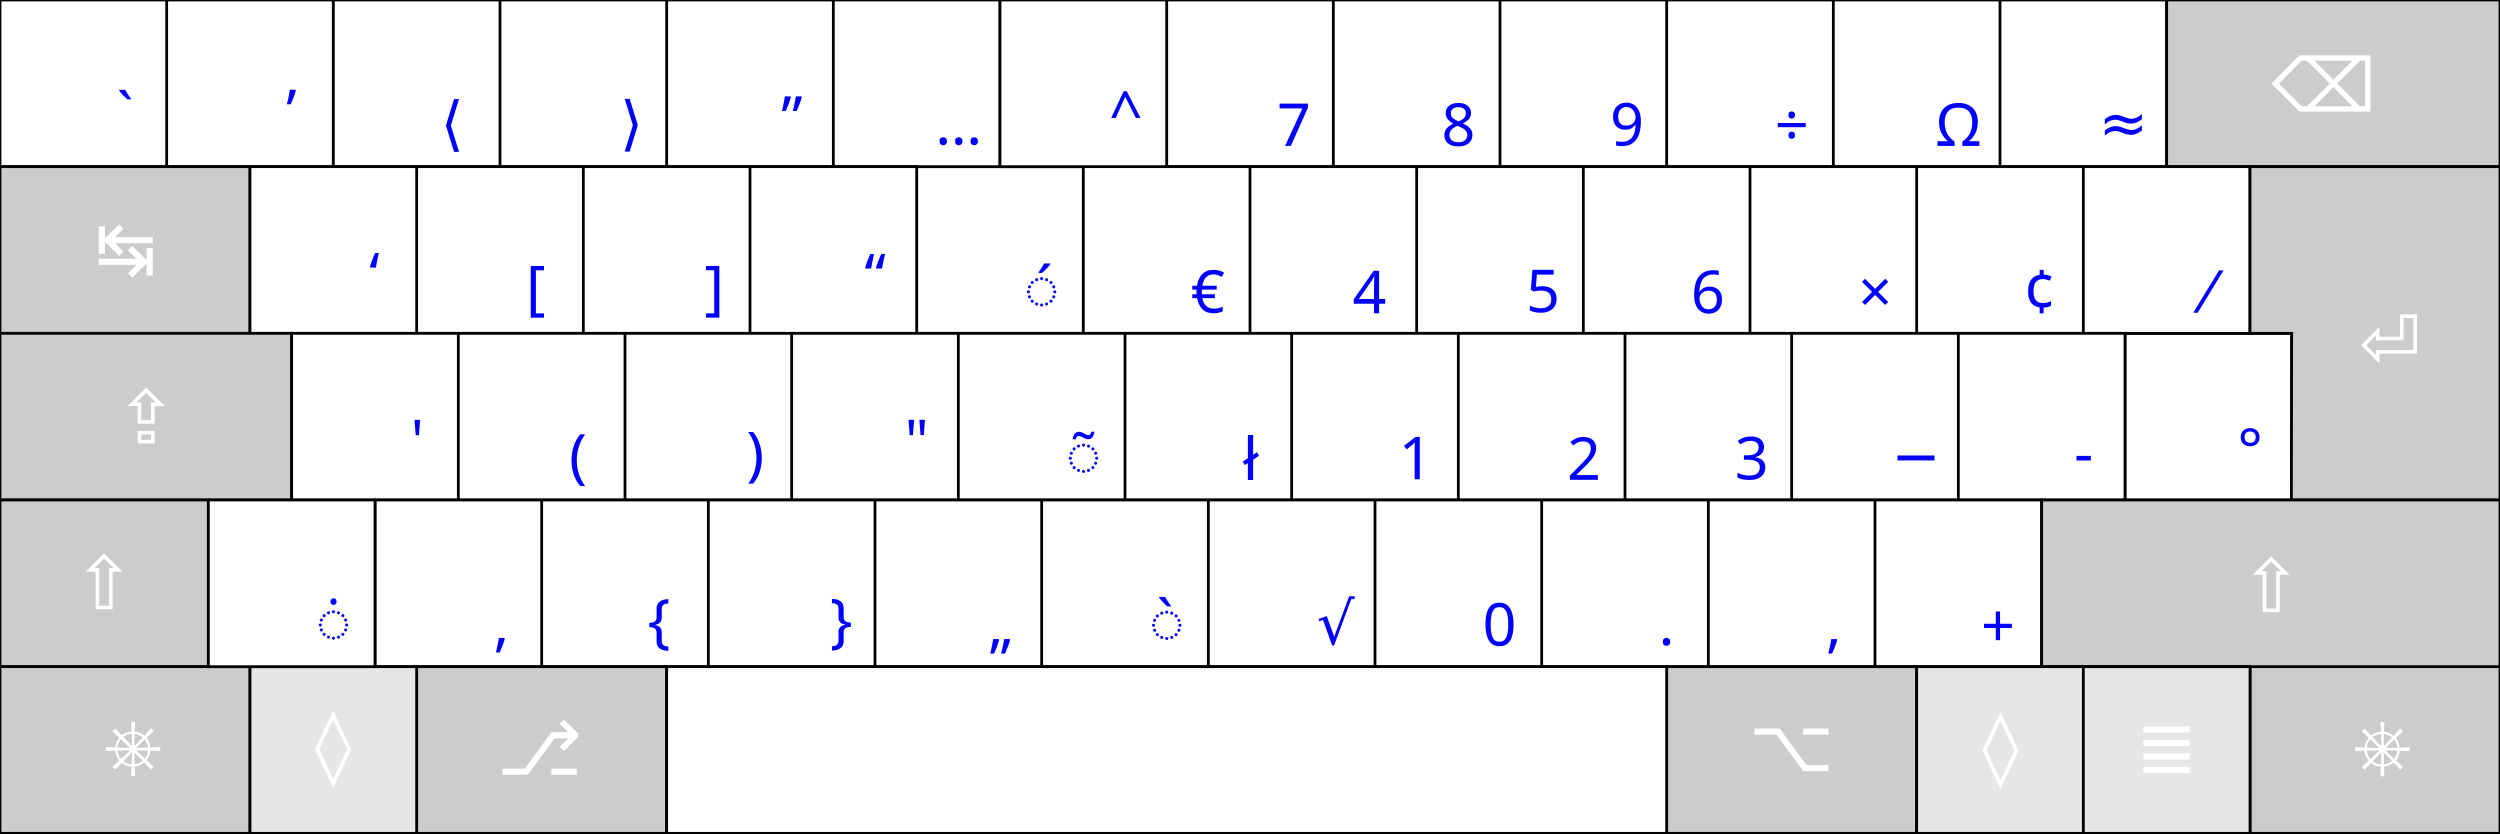
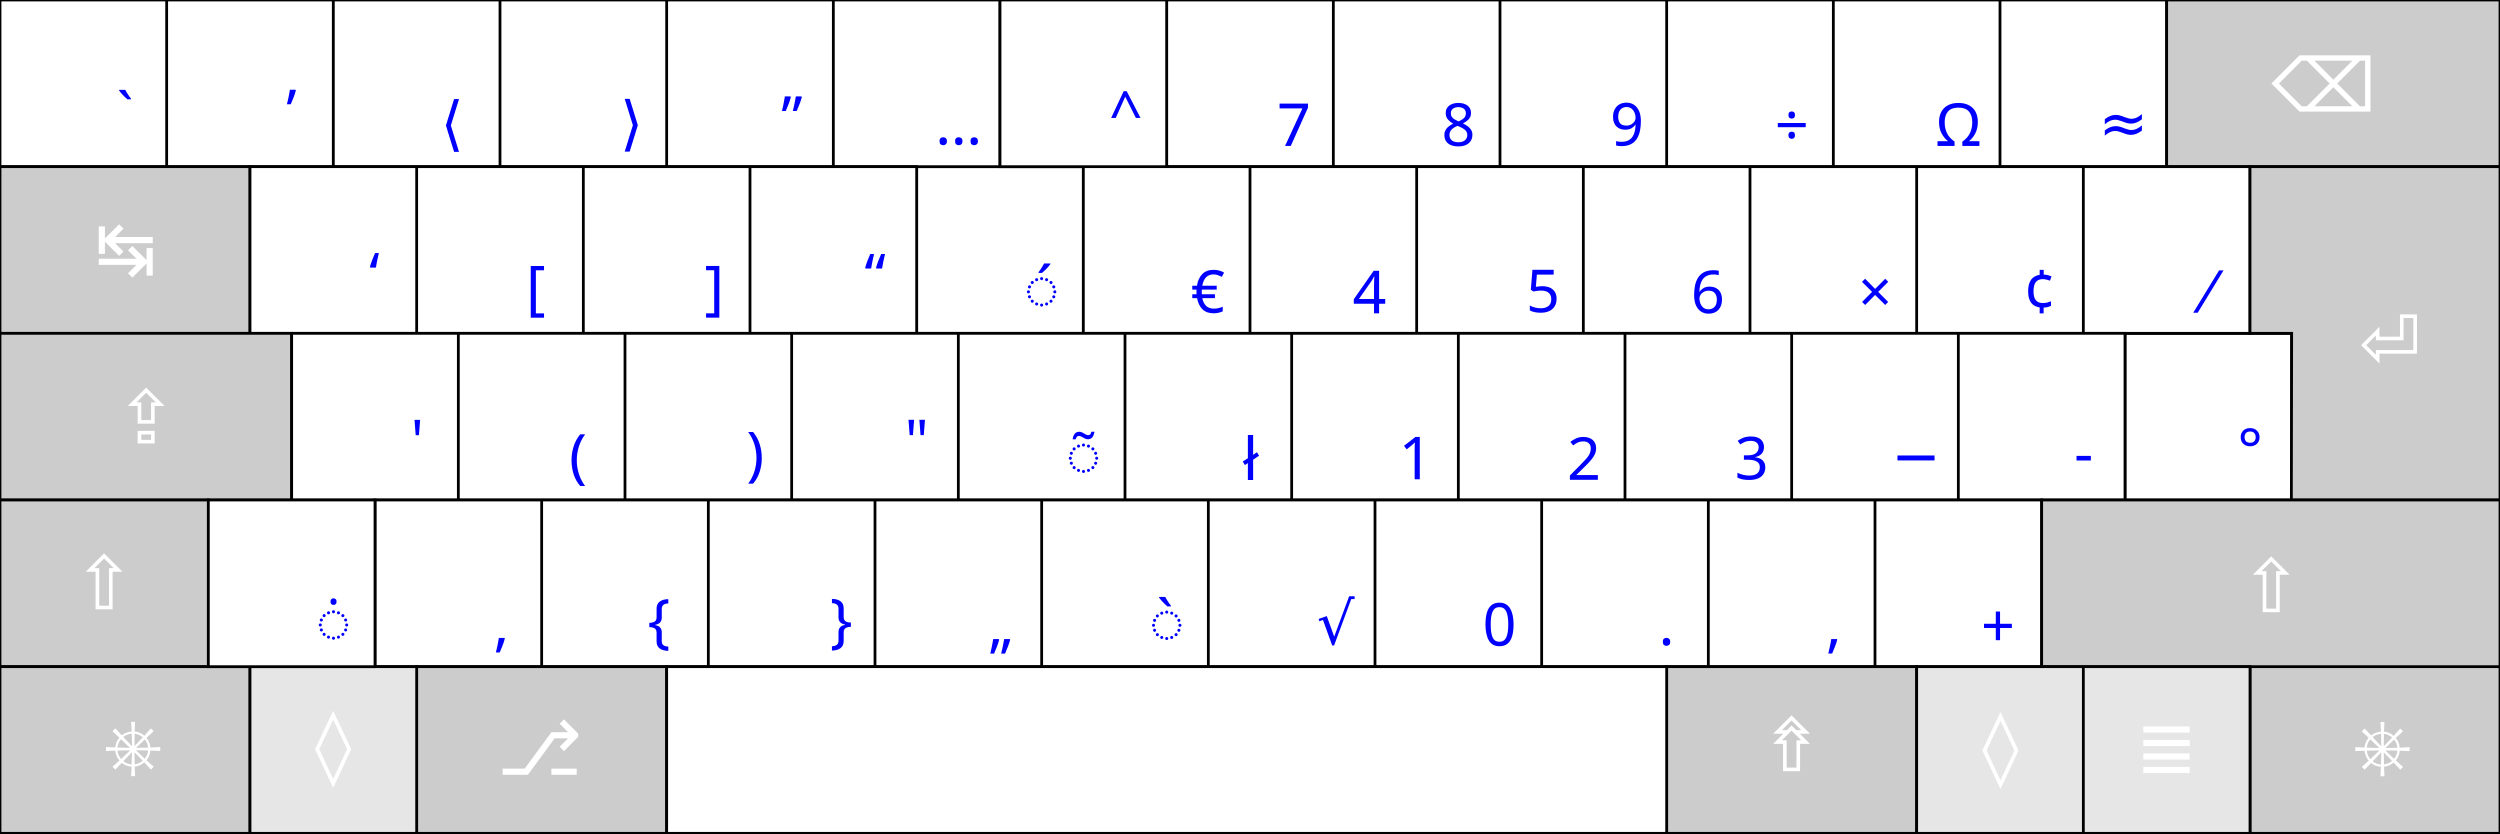
<svg xmlns="http://www.w3.org/2000/svg" width="900" height="300" version="1.0">
  <defs>
    <path id="a" d="M97.5 330H855v202.5H97.5z" />
  </defs>
  <path d="M330 60h60v60h-60zM765 120h60v60h-60zM0 0h60v60H0V0zM60 0h60v60H60V0z" fill="#fff" fill-rule="evenodd" stroke="#000" />
  <text style="line-height:1.25;-inkscape-font-specification:'Noto Sans, Semi-Bold'" x="103.034" y="47.534" font-weight="600" font-size="24" font-family="Noto Sans" fill="#00f">
    <tspan x="103.034" y="47.534" style="-inkscape-font-specification:'Noto Sans, Normal';font-variant-ligatures:normal;font-variant-caps:normal;font-variant-numeric:normal;font-variant-east-asian:normal" font-weight="400" font-size="21.333">’</tspan>
  </text>
  <path d="M120 0h60v60h-60V0zM180 0h60v60h-60V0zM240 0h60v60h-60V0zM300 0h60v60h-60V0zM360 0h60v60h-60V0zM420 0h60v60h-60V0zM480 0h60v60h-60V0zM540 0h60v60h-60V0zM600 0h60v60h-60V0zM660 0h60v60h-60V0zM720 0h60v60h-60V0z" fill="#fff" fill-rule="evenodd" stroke="#000" />
  <path d="M780 0h120v60H780V0zM0 60h90v60H0V60z" fill="#ccc" fill-rule="evenodd" stroke="#000" />
  <path d="M90 60h60v60H90V60zM150 60h60v60h-60V60zM210 60h60v60h-60V60zM270 60h60v60h-60V60zM360 0h60v60h-60zM390 60h60v60h-60V60zM450 60h60v60h-60V60zM510 60h60v60h-60V60zM570 60h60v60h-60V60zM630 60h60v60h-60V60zM690 60h60v60h-60V60zM750 60h60v60h-60V60z" fill="#fff" fill-rule="evenodd" stroke="#000" />
  <path d="M0 120h105v60H0v-60z" fill="#ccc" fill-rule="evenodd" stroke="#000" />
  <path d="M105 120h60v60h-60v-60zM165 120h60v60h-60v-60zM225 120h60v60h-60v-60zM285 120h60v60h-60v-60zM345 120h60v60h-60v-60zM405 120h60v60h-60v-60zM465 120h60v60h-60v-60zM525 120h60v60h-60v-60zM585 120h60v60h-60v-60zM645 120h60v60h-60v-60zM705 120h60v60h-60v-60z" fill="#fff" fill-rule="evenodd" stroke="#000" />
  <path d="M825 120h-15V60h90v120h-75.11l.11-60zM0 180h75.002v60H0v-60z" fill="#ccc" fill-rule="evenodd" stroke="#000" />
  <path d="M135 180h60v60h-60v-60zM195 180h60v60h-60v-60zM255 180h60v60h-60v-60zM315 180h60v60h-60v-60zM375 180h60v60h-60v-60zM435 180h60v60h-60v-60zM495 180h60v60h-60v-60zM555 180h60v60h-60v-60zM615 180h60v60h-60v-60zM675 180h60v60h-60v-60z" fill="#fff" fill-rule="evenodd" stroke="#000" />
  <path d="M735 180h165v60H735v-60zM0 240h90v60H0v-60zM810 240h90v60h-90v-60zM150 240h90v60h-90v-60zM600 240h90v60h-90v-60z" fill="#ccc" fill-rule="evenodd" stroke="#000" />
  <path d="M240 240h360v60H240v-60z" fill="#fff" fill-rule="evenodd" stroke="#000" />
  <path d="M90 240h60v60H90v-60zM690 240h60v60h-60v-60zM750 240h60v60h-60v-60z" fill="#e6e6e6" fill-rule="evenodd" stroke="#000" />
  <path d="M75 180h60v60H75v-60z" fill="#fff" fill-rule="evenodd" stroke="#000" />
  <text style="line-height:1.25;-inkscape-font-specification:'Noto Sans, Semi-Bold'" x="90" y="202.5" font-weight="600" font-size="24" font-family="Noto Sans" />
  <text style="line-height:1.25;-inkscape-font-specification:'Noto Sans, Normal';font-variant-ligatures:normal;font-variant-caps:normal;font-variant-numeric:normal;font-variant-east-asian:normal" x="113.717" y="231.2" font-weight="400" font-size="21.333" font-family="Noto Sans" fill="#00f">
    <tspan x="113.717" y="231.2" style="-inkscape-font-specification:'Noto Sans, Normal';font-variant-ligatures:normal;font-variant-caps:normal;font-variant-numeric:normal;font-variant-east-asian:normal">̇</tspan>
  </text>
  <text style="line-height:1.25;-inkscape-font-specification:'Noto Sans, Semi-Bold'" x="42.012" y="48.692" font-weight="600" font-size="24" font-family="Noto Sans" fill="#00f">
    <tspan x="42.012" y="48.692" style="-inkscape-font-specification:'Noto Sans, Normal';font-variant-ligatures:normal;font-variant-caps:normal;font-variant-numeric:normal;font-variant-east-asian:normal" font-weight="400" font-size="21.333">`</tspan>
  </text>
  <text style="line-height:1.25;-inkscape-font-specification:'Noto Sans, Semi-Bold'" x="45" y="7.5" font-weight="600" font-size="24" font-family="Noto Sans" />
  <text style="line-height:1.25;-inkscape-font-specification:'Noto Sans, Semi-Bold'" x="399.201" y="48.147" font-weight="600" font-size="24" font-family="Noto Sans" fill="#00f">
    <tspan x="399.201" y="48.147" style="-inkscape-font-specification:'Noto Sans, Normal';font-variant-ligatures:normal;font-variant-caps:normal;font-variant-numeric:normal;font-variant-east-asian:normal" font-weight="400" font-size="21.333">^</tspan>
  </text>
  <text style="line-height:1.25;-inkscape-font-specification:'Noto Sans, Semi-Bold'" x="459.715" y="52.534" font-weight="600" font-size="24" font-family="Noto Sans" fill="#00f">
    <tspan x="459.715" y="52.534" style="-inkscape-font-specification:'Noto Sans, Normal';font-variant-ligatures:normal;font-variant-caps:normal;font-variant-numeric:normal;font-variant-east-asian:normal" font-weight="400" font-size="21.333">7</tspan>
  </text>
  <text style="line-height:1.25;-inkscape-font-specification:'Noto Sans, Semi-Bold'" x="518.928" y="52.491" font-weight="600" font-size="24" font-family="Noto Sans" fill="#00f">
    <tspan x="518.928" y="52.491" style="-inkscape-font-specification:'Noto Sans, Normal';font-variant-ligatures:normal;font-variant-caps:normal;font-variant-numeric:normal;font-variant-east-asian:normal" font-weight="400" font-size="21.333">8</tspan>
  </text>
  <text style="line-height:1.25;-inkscape-font-specification:'Noto Sans, Semi-Bold'" x="579.629" y="52.387" font-weight="600" font-size="24" font-family="Noto Sans" fill="#00f">
    <tspan x="579.629" y="52.387" style="-inkscape-font-specification:'Noto Sans, Normal';font-variant-ligatures:normal;font-variant-caps:normal;font-variant-numeric:normal;font-variant-east-asian:normal" font-weight="400" font-size="21.333">9</tspan>
  </text>
  <text style="line-height:1.25;-inkscape-font-specification:'Noto Sans, Semi-Bold'" x="638.946" y="52.557" font-weight="600" font-size="24" font-family="Noto Sans" fill="#00f">
    <tspan x="638.946" y="52.557" style="-inkscape-font-specification:'Noto Sans, Normal';font-variant-ligatures:normal;font-variant-caps:normal;font-variant-numeric:normal;font-variant-east-asian:normal" font-weight="400" font-size="21.333">÷</tspan>
  </text>
  <text style="line-height:1.25;-inkscape-font-specification:'Noto Sans, Normal';font-variant-ligatures:normal;font-variant-caps:normal;font-variant-numeric:normal;font-variant-east-asian:normal" x="413.688" y="231.315" font-weight="400" font-size="21.333" font-family="Noto Sans" fill="#00f">
    <tspan x="413.688" y="231.315" style="-inkscape-font-specification:'Noto Sans, Normal';font-variant-ligatures:normal;font-variant-caps:normal;font-variant-numeric:normal;font-variant-east-asian:normal">̀</tspan>
  </text>
  <text style="line-height:1.25;-inkscape-font-specification:'Noto Sans, Normal';font-variant-ligatures:normal;font-variant-caps:normal;font-variant-numeric:normal;font-variant-east-asian:normal" x="383.724" y="171.176" font-weight="400" font-size="21.333" font-family="Noto Sans" fill="#00f">
    <tspan x="383.724" y="171.176" style="-inkscape-font-specification:'Noto Sans, Normal';font-variant-ligatures:normal;font-variant-caps:normal;font-variant-numeric:normal;font-variant-east-asian:normal">̃</tspan>
  </text>
  <text style="line-height:1.25;-inkscape-font-specification:'Noto Sans, Semi-Bold'" x="368.65" y="111.271" font-weight="600" font-size="24" font-family="Noto Sans" fill="#00f">
    <tspan x="368.65" y="111.271" style="-inkscape-font-specification:'Noto Sans, Normal';font-variant-ligatures:normal;font-variant-caps:normal;font-variant-numeric:normal;font-variant-east-asian:normal" font-weight="400" font-size="21.333">́</tspan>
  </text>
  <text style="line-height:1.25;-inkscape-font-specification:'Noto Sans, Normal';font-variant-ligatures:normal;font-variant-caps:normal;font-variant-numeric:normal;font-variant-east-asian:normal" x="147.835" y="166.394" font-weight="400" font-size="21.333" font-family="Noto Sans" fill="#00f">
    <tspan x="147.835" y="166.394" style="-inkscape-font-specification:'Noto Sans, Normal';font-variant-ligatures:normal;font-variant-caps:normal;font-variant-numeric:normal;font-variant-east-asian:normal">'</tspan>
  </text>
  <text style="line-height:1.25;-inkscape-font-specification:'Noto Sans, Normal';font-variant-ligatures:normal;font-variant-caps:normal;font-variant-numeric:normal;font-variant-east-asian:normal" x="204.891" y="171.591" font-weight="400" font-size="21.333" font-family="Noto Sans" fill="#00f">
    <tspan x="204.891" y="171.591" style="-inkscape-font-specification:'Noto Sans, Normal';font-variant-ligatures:normal;font-variant-caps:normal;font-variant-numeric:normal;font-variant-east-asian:normal">(</tspan>
  </text>
  <text style="line-height:1.25;-inkscape-font-specification:'Noto Sans, Normal';font-variant-ligatures:normal;font-variant-caps:normal;font-variant-numeric:normal;font-variant-east-asian:normal" x="268.696" y="170.745" font-weight="400" font-size="21.333" font-family="Noto Sans" fill="#00f">
    <tspan x="268.696" y="170.745" style="-inkscape-font-specification:'Noto Sans, Normal';font-variant-ligatures:normal;font-variant-caps:normal;font-variant-numeric:normal;font-variant-east-asian:normal">)</tspan>
  </text>
  <text style="line-height:1.25;-inkscape-font-specification:'Noto Sans, Normal';font-variant-ligatures:normal;font-variant-caps:normal;font-variant-numeric:normal;font-variant-east-asian:normal" x="325.671" y="166.354" font-weight="400" font-size="21.333" font-family="Noto Sans" fill="#00f">
    <tspan x="325.671" y="166.354" style="-inkscape-font-specification:'Noto Sans, Normal';font-variant-ligatures:normal;font-variant-caps:normal;font-variant-numeric:normal;font-variant-east-asian:normal">"</tspan>
  </text>
  <text style="line-height:1.25;-inkscape-font-specification:'Noto Sans, Normal';font-variant-ligatures:normal;font-variant-caps:normal;font-variant-numeric:normal;font-variant-east-asian:normal" x="177.855" y="232.13" font-weight="400" font-size="21.333" font-family="Noto Sans" fill="#00f">
    <tspan x="177.855" y="232.13" style="-inkscape-font-specification:'Noto Sans, Normal';font-variant-ligatures:normal;font-variant-caps:normal;font-variant-numeric:normal;font-variant-east-asian:normal">‚</tspan>
  </text>
  <text style="line-height:1.25;-inkscape-font-specification:'Noto Sans, Normal';font-variant-ligatures:normal;font-variant-caps:normal;font-variant-numeric:normal;font-variant-east-asian:normal" x="233.169" y="230.933" font-weight="400" font-size="21.333" font-family="Noto Sans" fill="#00f">
    <tspan x="233.169" y="230.933" style="-inkscape-font-specification:'Noto Sans, Normal';font-variant-ligatures:normal;font-variant-caps:normal;font-variant-numeric:normal;font-variant-east-asian:normal">{</tspan>
  </text>
  <text style="line-height:1.25;-inkscape-font-specification:'Noto Sans, Normal';font-variant-ligatures:normal;font-variant-caps:normal;font-variant-numeric:normal;font-variant-east-asian:normal" x="298.813" y="230.823" font-weight="400" font-size="21.333" font-family="Noto Sans" fill="#00f">
    <tspan x="298.813" y="230.823" style="-inkscape-font-specification:'Noto Sans, Normal';font-variant-ligatures:normal;font-variant-caps:normal;font-variant-numeric:normal;font-variant-east-asian:normal">}</tspan>
  </text>
  <text style="line-height:1.25;-inkscape-font-specification:'Noto Sans, Normal';font-variant-ligatures:normal;font-variant-caps:normal;font-variant-numeric:normal;font-variant-east-asian:normal" x="355.845" y="232.54" font-weight="400" font-size="21.333" font-family="Noto Sans" fill="#00f">
    <tspan x="355.845" y="232.54" style="-inkscape-font-specification:'Noto Sans, Normal';font-variant-ligatures:normal;font-variant-caps:normal;font-variant-numeric:normal;font-variant-east-asian:normal">„</tspan>
  </text>
  <text style="line-height:1.25;-inkscape-font-specification:'Noto Sans, Semi-Bold'" x="132.92" y="106.346" font-weight="600" font-size="24" font-family="Noto Sans" fill="#00f">
    <tspan x="132.92" y="106.346" style="-inkscape-font-specification:'Noto Sans, Normal';font-variant-ligatures:normal;font-variant-caps:normal;font-variant-numeric:normal;font-variant-east-asian:normal" font-weight="400" font-size="21.333">‘</tspan>
  </text>
  <text style="line-height:1.25;-inkscape-font-specification:'Noto Sans, Semi-Bold'" x="189.366" y="110.991" font-weight="600" font-size="24" font-family="Noto Sans" fill="#00f">
    <tspan x="189.366" y="110.991" style="-inkscape-font-specification:'Noto Sans, Normal';font-variant-ligatures:normal;font-variant-caps:normal;font-variant-numeric:normal;font-variant-east-asian:normal" font-weight="400" font-size="21.333">[</tspan>
  </text>
  <text style="line-height:1.25;-inkscape-font-specification:'Noto Sans, Semi-Bold'" x="253.649" y="110.978" font-weight="600" font-size="24" font-family="Noto Sans" fill="#00f">
    <tspan x="253.649" y="110.978" style="-inkscape-font-specification:'Noto Sans, Normal';font-variant-ligatures:normal;font-variant-caps:normal;font-variant-numeric:normal;font-variant-east-asian:normal" font-weight="400" font-size="21.333">]</tspan>
  </text>
  <text style="line-height:1.25;-inkscape-font-specification:'Noto Sans, Semi-Bold'" x="311.211" y="106.666" font-weight="600" font-size="24" font-family="Noto Sans" fill="#00f">
    <tspan x="311.211" y="106.666" style="-inkscape-font-specification:'Noto Sans, Normal';font-variant-ligatures:normal;font-variant-caps:normal;font-variant-numeric:normal;font-variant-east-asian:normal" font-weight="400" font-size="21.333">“</tspan>
  </text>
  <text style="line-height:1.25;-inkscape-font-specification:'Noto Sans, Semi-Bold'" x="428.733" y="112.567" font-weight="600" font-size="24" font-family="Noto Sans" fill="#00f">
    <tspan x="428.733" y="112.567" style="-inkscape-font-specification:'Noto Sans, Normal';font-variant-ligatures:normal;font-variant-caps:normal;font-variant-numeric:normal;font-variant-east-asian:normal" font-weight="400" font-size="21.333">€</tspan>
  </text>
  <text style="line-height:1.25;-inkscape-font-specification:'Noto Sans, Semi-Bold'" x="486.915" y="112.789" font-weight="600" font-size="24" font-family="Noto Sans" fill="#00f">
    <tspan x="486.915" y="112.789" style="-inkscape-font-specification:'Noto Sans, Normal';font-variant-ligatures:normal;font-variant-caps:normal;font-variant-numeric:normal;font-variant-east-asian:normal" font-weight="400" font-size="21.333">4</tspan>
  </text>
  <text style="line-height:1.25;-inkscape-font-specification:'Noto Sans, Semi-Bold'" x="549.395" y="112.373" font-weight="600" font-size="24" font-family="Noto Sans" fill="#00f">
    <tspan x="549.395" y="112.373" style="-inkscape-font-specification:'Noto Sans, Normal';font-variant-ligatures:normal;font-variant-caps:normal;font-variant-numeric:normal;font-variant-east-asian:normal" font-weight="400" font-size="21.333">5</tspan>
  </text>
  <text style="line-height:1.25;-inkscape-font-specification:'Noto Sans, Semi-Bold'" x="608.719" y="112.715" font-weight="600" font-size="24" font-family="Noto Sans" fill="#00f">
    <tspan x="608.719" y="112.715" style="-inkscape-font-specification:'Noto Sans, Normal';font-variant-ligatures:normal;font-variant-caps:normal;font-variant-numeric:normal;font-variant-east-asian:normal" font-weight="400" font-size="21.333">6</tspan>
  </text>
  <text style="line-height:1.25;-inkscape-font-specification:'Noto Sans, Semi-Bold'" x="668.963" y="112.602" font-weight="600" font-size="24" font-family="Noto Sans" fill="#00f">
    <tspan x="668.963" y="112.602" style="-inkscape-font-specification:'Noto Sans, Normal';font-variant-ligatures:normal;font-variant-caps:normal;font-variant-numeric:normal;font-variant-east-asian:normal" font-weight="400" font-size="21.333">×</tspan>
  </text>
  <text style="line-height:1.25;-inkscape-font-specification:'Noto Sans, Normal';font-variant-ligatures:normal;font-variant-caps:normal;font-variant-numeric:normal;font-variant-east-asian:normal" x="447.577" y="172.805" font-weight="400" font-size="21.333" font-family="Noto Sans" fill="#00f">
    <tspan x="447.577" y="172.805" style="-inkscape-font-specification:'Noto Sans, Normal';font-variant-ligatures:normal;font-variant-caps:normal;font-variant-numeric:normal;font-variant-east-asian:normal">ł</tspan>
  </text>
  <text style="line-height:1.25;-inkscape-font-specification:'Noto Sans, Normal';font-variant-ligatures:normal;font-variant-caps:normal;font-variant-numeric:normal;font-variant-east-asian:normal" x="503.544" y="172.531" font-weight="400" font-size="21.333" font-family="Noto Sans" fill="#00f">
    <tspan x="503.544" y="172.531" style="-inkscape-font-specification:'Noto Sans, Normal';font-variant-ligatures:normal;font-variant-caps:normal;font-variant-numeric:normal;font-variant-east-asian:normal">1</tspan>
  </text>
  <text style="line-height:1.25;-inkscape-font-specification:'Noto Sans, Normal';font-variant-ligatures:normal;font-variant-caps:normal;font-variant-numeric:normal;font-variant-east-asian:normal" x="564.138" y="172.739" font-weight="400" font-size="21.333" font-family="Noto Sans" fill="#00f">
    <tspan x="564.138" y="172.739" style="-inkscape-font-specification:'Noto Sans, Normal';font-variant-ligatures:normal;font-variant-caps:normal;font-variant-numeric:normal;font-variant-east-asian:normal">2</tspan>
  </text>
  <text style="line-height:1.25;-inkscape-font-specification:'Noto Sans, Normal';font-variant-ligatures:normal;font-variant-caps:normal;font-variant-numeric:normal;font-variant-east-asian:normal" x="624.524" y="172.565" font-weight="400" font-size="21.333" font-family="Noto Sans" fill="#00f">
    <tspan x="624.524" y="172.565" style="-inkscape-font-specification:'Noto Sans, Normal';font-variant-ligatures:normal;font-variant-caps:normal;font-variant-numeric:normal;font-variant-east-asian:normal">3</tspan>
  </text>
  <text style="line-height:1.25;-inkscape-font-specification:'Noto Sans, Normal';font-variant-ligatures:normal;font-variant-caps:normal;font-variant-numeric:normal;font-variant-east-asian:normal" x="680.825" y="171.551" font-weight="400" font-size="21.333" font-family="Noto Sans" fill="#00f">
    <tspan x="680.825" y="171.551" style="-inkscape-font-specification:'Noto Sans, Normal';font-variant-ligatures:normal;font-variant-caps:normal;font-variant-numeric:normal;font-variant-east-asian:normal">−</tspan>
  </text>
  <text style="line-height:1.25;-inkscape-font-specification:'Noto Sans, Semi-Bold'" x="746.689" y="170.667" font-weight="600" font-size="24" font-family="Noto Sans" fill="#00f">
    <tspan x="746.689" y="170.667" style="-inkscape-font-specification:'Noto Sans, Normal';font-variant-ligatures:normal;font-variant-caps:normal;font-variant-numeric:normal;font-variant-east-asian:normal" font-weight="400" font-size="21.333">-</tspan>
  </text>
  <text style="line-height:1.25;-inkscape-font-specification:'Noto Sans, Semi-Bold'" x="805.485" y="169.55" font-weight="600" font-size="24" font-family="Noto Sans" fill="#00f">
    <tspan x="805.485" y="169.55" style="-inkscape-font-specification:'Noto Sans, Normal';font-variant-ligatures:normal;font-variant-caps:normal;font-variant-numeric:normal;font-variant-east-asian:normal" font-weight="400" font-size="21.333">°</tspan>
  </text>
  <text style="line-height:1.25;-inkscape-font-specification:'Noto Sans, Semi-Bold'" x="793.646" y="112.575" font-weight="600" font-size="24" font-family="Noto Sans" fill="#00f">
    <tspan x="793.646" y="112.575" style="-inkscape-font-specification:'Noto Sans, Normal';font-variant-ligatures:normal;font-variant-caps:normal;font-variant-numeric:normal;font-variant-east-asian:normal" font-weight="400" font-size="21.333">⁄</tspan>
  </text>
  <text style="line-height:1.25;-inkscape-font-specification:'Noto Sans, Semi-Bold'" x="728.204" y="112.595" font-weight="600" font-size="24" font-family="Noto Sans" fill="#00f">
    <tspan x="728.204" y="112.595" style="-inkscape-font-specification:'Noto Sans, Normal';font-variant-ligatures:normal;font-variant-caps:normal;font-variant-numeric:normal;font-variant-east-asian:normal" font-weight="400" font-size="21.333">¢</tspan>
  </text>
  <text style="line-height:1.25;-inkscape-font-specification:'Noto Sans, Normal';font-variant-ligatures:normal;font-variant-caps:normal;font-variant-numeric:normal;font-variant-east-asian:normal" x="474.065" y="231.952" font-weight="400" font-size="21.333" font-family="Noto Sans" fill="#00f">
    <tspan x="474.065" y="231.952" style="-inkscape-font-specification:'Noto Sans, Normal';font-variant-ligatures:normal;font-variant-caps:normal;font-variant-numeric:normal;font-variant-east-asian:normal">√</tspan>
  </text>
  <text style="line-height:1.25;-inkscape-font-specification:'Noto Sans, Normal';font-variant-ligatures:normal;font-variant-caps:normal;font-variant-numeric:normal;font-variant-east-asian:normal" x="533.726" y="232.427" font-weight="400" font-size="21.333" font-family="Noto Sans" fill="#00f">
    <tspan x="533.726" y="232.427" style="-inkscape-font-specification:'Noto Sans, Normal';font-variant-ligatures:normal;font-variant-caps:normal;font-variant-numeric:normal;font-variant-east-asian:normal">0</tspan>
  </text>
  <text style="line-height:1.25;-inkscape-font-specification:'Noto Sans, Normal';font-variant-ligatures:normal;font-variant-caps:normal;font-variant-numeric:normal;font-variant-east-asian:normal" x="597.085" y="232.207" font-weight="400" font-size="21.333" font-family="Noto Sans" fill="#00f">
    <tspan x="597.085" y="232.207" style="-inkscape-font-specification:'Noto Sans, Normal';font-variant-ligatures:normal;font-variant-caps:normal;font-variant-numeric:normal;font-variant-east-asian:normal">.</tspan>
  </text>
  <text style="line-height:1.25;-inkscape-font-specification:'Noto Sans, Normal';font-variant-ligatures:normal;font-variant-caps:normal;font-variant-numeric:normal;font-variant-east-asian:normal;white-space:pre" x="657.308" y="232.53" font-weight="400" font-size="21.333" font-family="Noto Sans" fill="#00f">
    <tspan x="657.308" y="232.53" style="-inkscape-font-specification:'Noto Sans, Normal';font-variant-ligatures:normal;font-variant-caps:normal;font-variant-numeric:normal;font-variant-east-asian:normal">,</tspan>
  </text>
  <text style="line-height:1.25;-inkscape-font-specification:'Noto Sans, Semi-Bold'" x="713.174" y="232.84" font-weight="600" font-size="24" font-family="Noto Sans" fill="#00f">
    <tspan x="713.174" y="232.84" style="-inkscape-font-specification:'Noto Sans, Normal';font-variant-ligatures:normal;font-variant-caps:normal;font-variant-numeric:normal;font-variant-east-asian:normal" font-weight="400" font-size="21.333">+</tspan>
  </text>
  <text style="line-height:1.25;-inkscape-font-specification:'Noto Sans, Semi-Bold';font-variant-ligatures:normal;font-variant-caps:normal;font-variant-numeric:normal;font-variant-east-asian:normal" x="178.91" y="278.923" font-weight="600" font-size="26.667" font-family="Noto Sans" stroke-width="1.162" fill="#fff">
    <tspan x="178.91" y="278.923" style="-inkscape-font-specification:'Noto Sans, Semi-Bold';font-variant-ligatures:normal;font-variant-caps:normal;font-variant-numeric:normal;font-variant-east-asian:normal" font-weight="400">⎇</tspan>
  </text>
-   <text style="line-height:1.25;-inkscape-font-specification:'Noto Sans, Semi-Bold'" x="629.557" y="277.609" font-weight="600" font-size="27.887" font-family="Noto Sans" stroke-width="1.162" fill="#fff">
-     <tspan x="629.557" y="277.609" style="-inkscape-font-specification:'Noto Sans, Semi-Bold';font-variant-ligatures:normal;font-variant-caps:normal;font-variant-numeric:normal;font-variant-east-asian:normal" font-weight="400" font-size="26.667">⌥</tspan>
+   <text style="line-height:1.25;-inkscape-font-specification:'Noto Sans, Semi-Bold'" x="633.787" y="277.636" font-weight="600" font-size="27.887" font-family="Noto Sans" fill="#fff" stroke-width="1.162">
+     <tspan x="633.787" y="277.636" style="-inkscape-font-specification:'Noto Sans, Semi-Bold';font-variant-ligatures:normal;font-variant-caps:normal;font-variant-numeric:normal;font-variant-east-asian:normal" font-weight="400" font-size="26.667">⇮</tspan>
  </text>
  <text style="line-height:1.25;-inkscape-font-specification:'Noto Sans, Semi-Bold';font-variant-ligatures:normal;font-variant-caps:normal;font-variant-numeric:normal;font-variant-east-asian:normal" x="37.251" y="277.48" font-weight="600" font-size="26.667" font-family="Noto Sans" fill="#fff" stroke-width="1.162">
    <tspan x="37.251" y="277.48" style="-inkscape-font-specification:'Noto Sans, Semi-Bold';font-variant-ligatures:normal;font-variant-caps:normal;font-variant-numeric:normal;font-variant-east-asian:normal" font-weight="400">⎈</tspan>
  </text>
  <text style="line-height:1.25;-inkscape-font-specification:'Noto Sans, Semi-Bold'" x="113.35" y="277.417" font-weight="600" font-size="27.887" font-family="Noto Sans" stroke-width="1.162" fill="#fff">
    <tspan x="113.35" y="277.417" style="-inkscape-font-specification:'Noto Sans, Semi-Bold';font-variant-ligatures:normal;font-variant-caps:normal;font-variant-numeric:normal;font-variant-east-asian:normal" font-size="26.667">◊</tspan>
  </text>
  <text style="line-height:1.25;-inkscape-font-specification:'Noto Sans, Semi-Bold'" x="849.272" y="132.623" font-weight="600" font-size="27.887" font-family="Noto Sans" stroke-width="1.162" fill="#fff">
    <tspan x="849.272" y="132.623" style="-inkscape-font-specification:'Noto Sans, Semi-Bold';font-variant-ligatures:normal;font-variant-caps:normal;font-variant-numeric:normal;font-variant-east-asian:normal" font-weight="400" font-size="26.667">⏎</tspan>
  </text>
  <text style="line-height:1.25;-inkscape-font-specification:'Noto Sans, Semi-Bold';font-variant-ligatures:normal;font-variant-caps:normal;font-variant-numeric:normal;font-variant-east-asian:normal" x="34.096" y="98.7" font-weight="600" font-size="26.667" font-family="Noto Sans" stroke-width="1.162" fill="#fff">
    <tspan x="34.096" y="98.7" style="-inkscape-font-specification:'Noto Sans, Semi-Bold';font-variant-ligatures:normal;font-variant-caps:normal;font-variant-numeric:normal;font-variant-east-asian:normal" font-weight="400">↹</tspan>
  </text>
  <text style="line-height:1.25;-inkscape-font-specification:'Noto Sans, Semi-Bold';font-variant-ligatures:normal;font-variant-caps:normal;font-variant-numeric:normal;font-variant-east-asian:normal" x="806.464" y="220.396" font-weight="600" font-size="26.667" font-family="Noto Sans" stroke-width="1.162" fill="#fff">
    <tspan x="806.464" y="220.396" style="-inkscape-font-specification:'Noto Sans, Semi-Bold';font-variant-ligatures:normal;font-variant-caps:normal;font-variant-numeric:normal;font-variant-east-asian:normal" font-weight="400">⇧</tspan>
  </text>
  <text style="line-height:1.25;-inkscape-font-specification:'Noto Sans, Semi-Bold';font-variant-ligatures:normal;font-variant-caps:normal;font-variant-numeric:normal;font-variant-east-asian:normal" x="41.446" y="159.65" font-weight="600" font-size="26.667" font-family="Noto Sans" stroke-width="1.162" fill="#fff">
    <tspan x="41.446" y="159.65" style="-inkscape-font-specification:'Noto Sans, Semi-Bold';font-variant-ligatures:normal;font-variant-caps:normal;font-variant-numeric:normal;font-variant-east-asian:normal" font-weight="400">⇪</tspan>
  </text>
  <text style="line-height:1.25;-inkscape-font-specification:'Noto Sans, Semi-Bold';font-variant-ligatures:normal;font-variant-caps:normal;font-variant-numeric:normal;font-variant-east-asian:normal" x="817.679" y="40.185" font-weight="600" font-size="26.667" font-family="Noto Sans" stroke-width="1.162" fill="#fff">
    <tspan x="817.679" y="40.185" style="-inkscape-font-specification:'Noto Sans, Semi-Bold';font-variant-ligatures:normal;font-variant-caps:normal;font-variant-numeric:normal;font-variant-east-asian:normal" font-weight="400">⌫</tspan>
  </text>
  <text style="line-height:1.25;-inkscape-font-specification:'Noto Sans, Semi-Bold';font-variant-ligatures:normal;font-variant-caps:normal;font-variant-numeric:normal;font-variant-east-asian:normal" x="26.298" y="219.327" font-weight="600" font-size="26.667" font-family="Noto Sans" stroke-width="1.162" fill="#fff">
    <tspan x="26.298" y="219.327" style="-inkscape-font-specification:'Noto Sans, Semi-Bold';font-variant-ligatures:normal;font-variant-caps:normal;font-variant-numeric:normal;font-variant-east-asian:normal" font-weight="400">⇧</tspan>
  </text>
  <text style="line-height:1.25;-inkscape-font-specification:'Noto Sans, Semi-Bold';font-variant-ligatures:normal;font-variant-caps:normal;font-variant-numeric:normal;font-variant-east-asian:normal" x="768.761" y="278.296" font-weight="600" font-size="26.667" font-family="Noto Sans" stroke-width="1.162" fill="#fff">
    <tspan x="768.761" y="278.296" style="-inkscape-font-specification:'Noto Sans, Semi-Bold';font-variant-ligatures:normal;font-variant-caps:normal;font-variant-numeric:normal;font-variant-east-asian:normal" font-weight="400">≣</tspan>
  </text>
  <text style="line-height:1.25;-inkscape-font-specification:'Noto Sans, Semi-Bold';font-variant-ligatures:normal;font-variant-caps:normal;font-variant-numeric:normal;font-variant-east-asian:normal" x="847.004" y="277.524" font-weight="600" font-size="26.667" font-family="Noto Sans" fill="#fff" stroke-width="1.162">
    <tspan x="847.004" y="277.524" style="-inkscape-font-specification:'Noto Sans, Semi-Bold';font-variant-ligatures:normal;font-variant-caps:normal;font-variant-numeric:normal;font-variant-east-asian:normal" font-weight="400">⎈</tspan>
  </text>
  <text style="line-height:1.25;-inkscape-font-specification:'Noto Sans, Semi-Bold'" x="713.577" y="277.875" font-weight="600" font-size="27.887" font-family="Noto Sans" stroke-width="1.162" fill="#fff">
    <tspan x="713.577" y="277.875" style="-inkscape-font-specification:'Noto Sans, Semi-Bold';font-variant-ligatures:normal;font-variant-caps:normal;font-variant-numeric:normal;font-variant-east-asian:normal" font-weight="700" font-size="26.667">◊</tspan>
  </text>
  <text style="line-height:1.25;-inkscape-font-specification:'Noto Sans, Semi-Bold'" x="336.704" y="51.987" font-weight="600" font-size="24" font-family="Noto Sans" fill="#00f">
    <tspan x="336.704" y="51.987" style="-inkscape-font-specification:'Noto Sans, Normal';font-variant-ligatures:normal;font-variant-caps:normal;font-variant-numeric:normal;font-variant-east-asian:normal" font-weight="400" font-size="21.333">…</tspan>
  </text>
  <text style="line-height:1.25;-inkscape-font-specification:'Noto Sans, Semi-Bold'" x="281.254" y="49.948" font-weight="600" font-size="24" font-family="Noto Sans" fill="#00f">
    <tspan x="281.254" y="49.948" style="-inkscape-font-specification:'Noto Sans, Normal';font-variant-ligatures:normal;font-variant-caps:normal;font-variant-numeric:normal;font-variant-east-asian:normal" font-weight="400" font-size="21.333">”</tspan>
  </text>
  <text style="line-height:1.25;-inkscape-font-specification:'Noto Sans, Semi-Bold'" x="158.628" y="51.866" font-weight="600" font-size="24" font-family="Noto Sans" fill="#00f">
    <tspan x="158.628" y="51.866" style="-inkscape-font-specification:'Noto Sans, Normal';font-variant-ligatures:normal;font-variant-caps:normal;font-variant-numeric:normal;font-variant-east-asian:normal" font-weight="400" font-size="21.333">⟨</tspan>
  </text>
  <text style="line-height:1.25;-inkscape-font-specification:'Noto Sans, Semi-Bold'" x="223.196" y="51.771" font-weight="600" font-size="24" font-family="Noto Sans" fill="#00f">
    <tspan x="223.196" y="51.771" style="-inkscape-font-specification:'Noto Sans, Normal';font-variant-ligatures:normal;font-variant-caps:normal;font-variant-numeric:normal;font-variant-east-asian:normal" font-weight="400" font-size="21.333">⟩</tspan>
  </text>
  <text style="line-height:1.25;-inkscape-font-specification:'Noto Sans, Semi-Bold'" x="696.691" y="52.527" font-weight="600" font-size="24" font-family="Noto Sans" fill="#00f">
    <tspan x="696.691" y="52.527" style="-inkscape-font-specification:'Noto Sans, Normal';font-variant-ligatures:normal;font-variant-caps:normal;font-variant-numeric:normal;font-variant-east-asian:normal" font-weight="400" font-size="21.333">Ω</tspan>
  </text>
  <text style="line-height:1.25;-inkscape-font-specification:'Noto Sans, Semi-Bold'" x="755.47" y="51.641" font-weight="600" font-size="24" font-family="Noto Sans" fill="#00f">
    <tspan x="755.47" y="51.641" style="-inkscape-font-specification:'Noto Sans, Normal';font-variant-ligatures:normal;font-variant-caps:normal;font-variant-numeric:normal;font-variant-east-asian:normal" font-weight="400" font-size="21.333">≈</tspan>
  </text>
  <text style="line-height:1.25;-inkscape-font-specification:'Sans, Normal';font-variant-ligatures:none" x="105" y="105" font-size="21.333" font-family="Sans" />
</svg>
